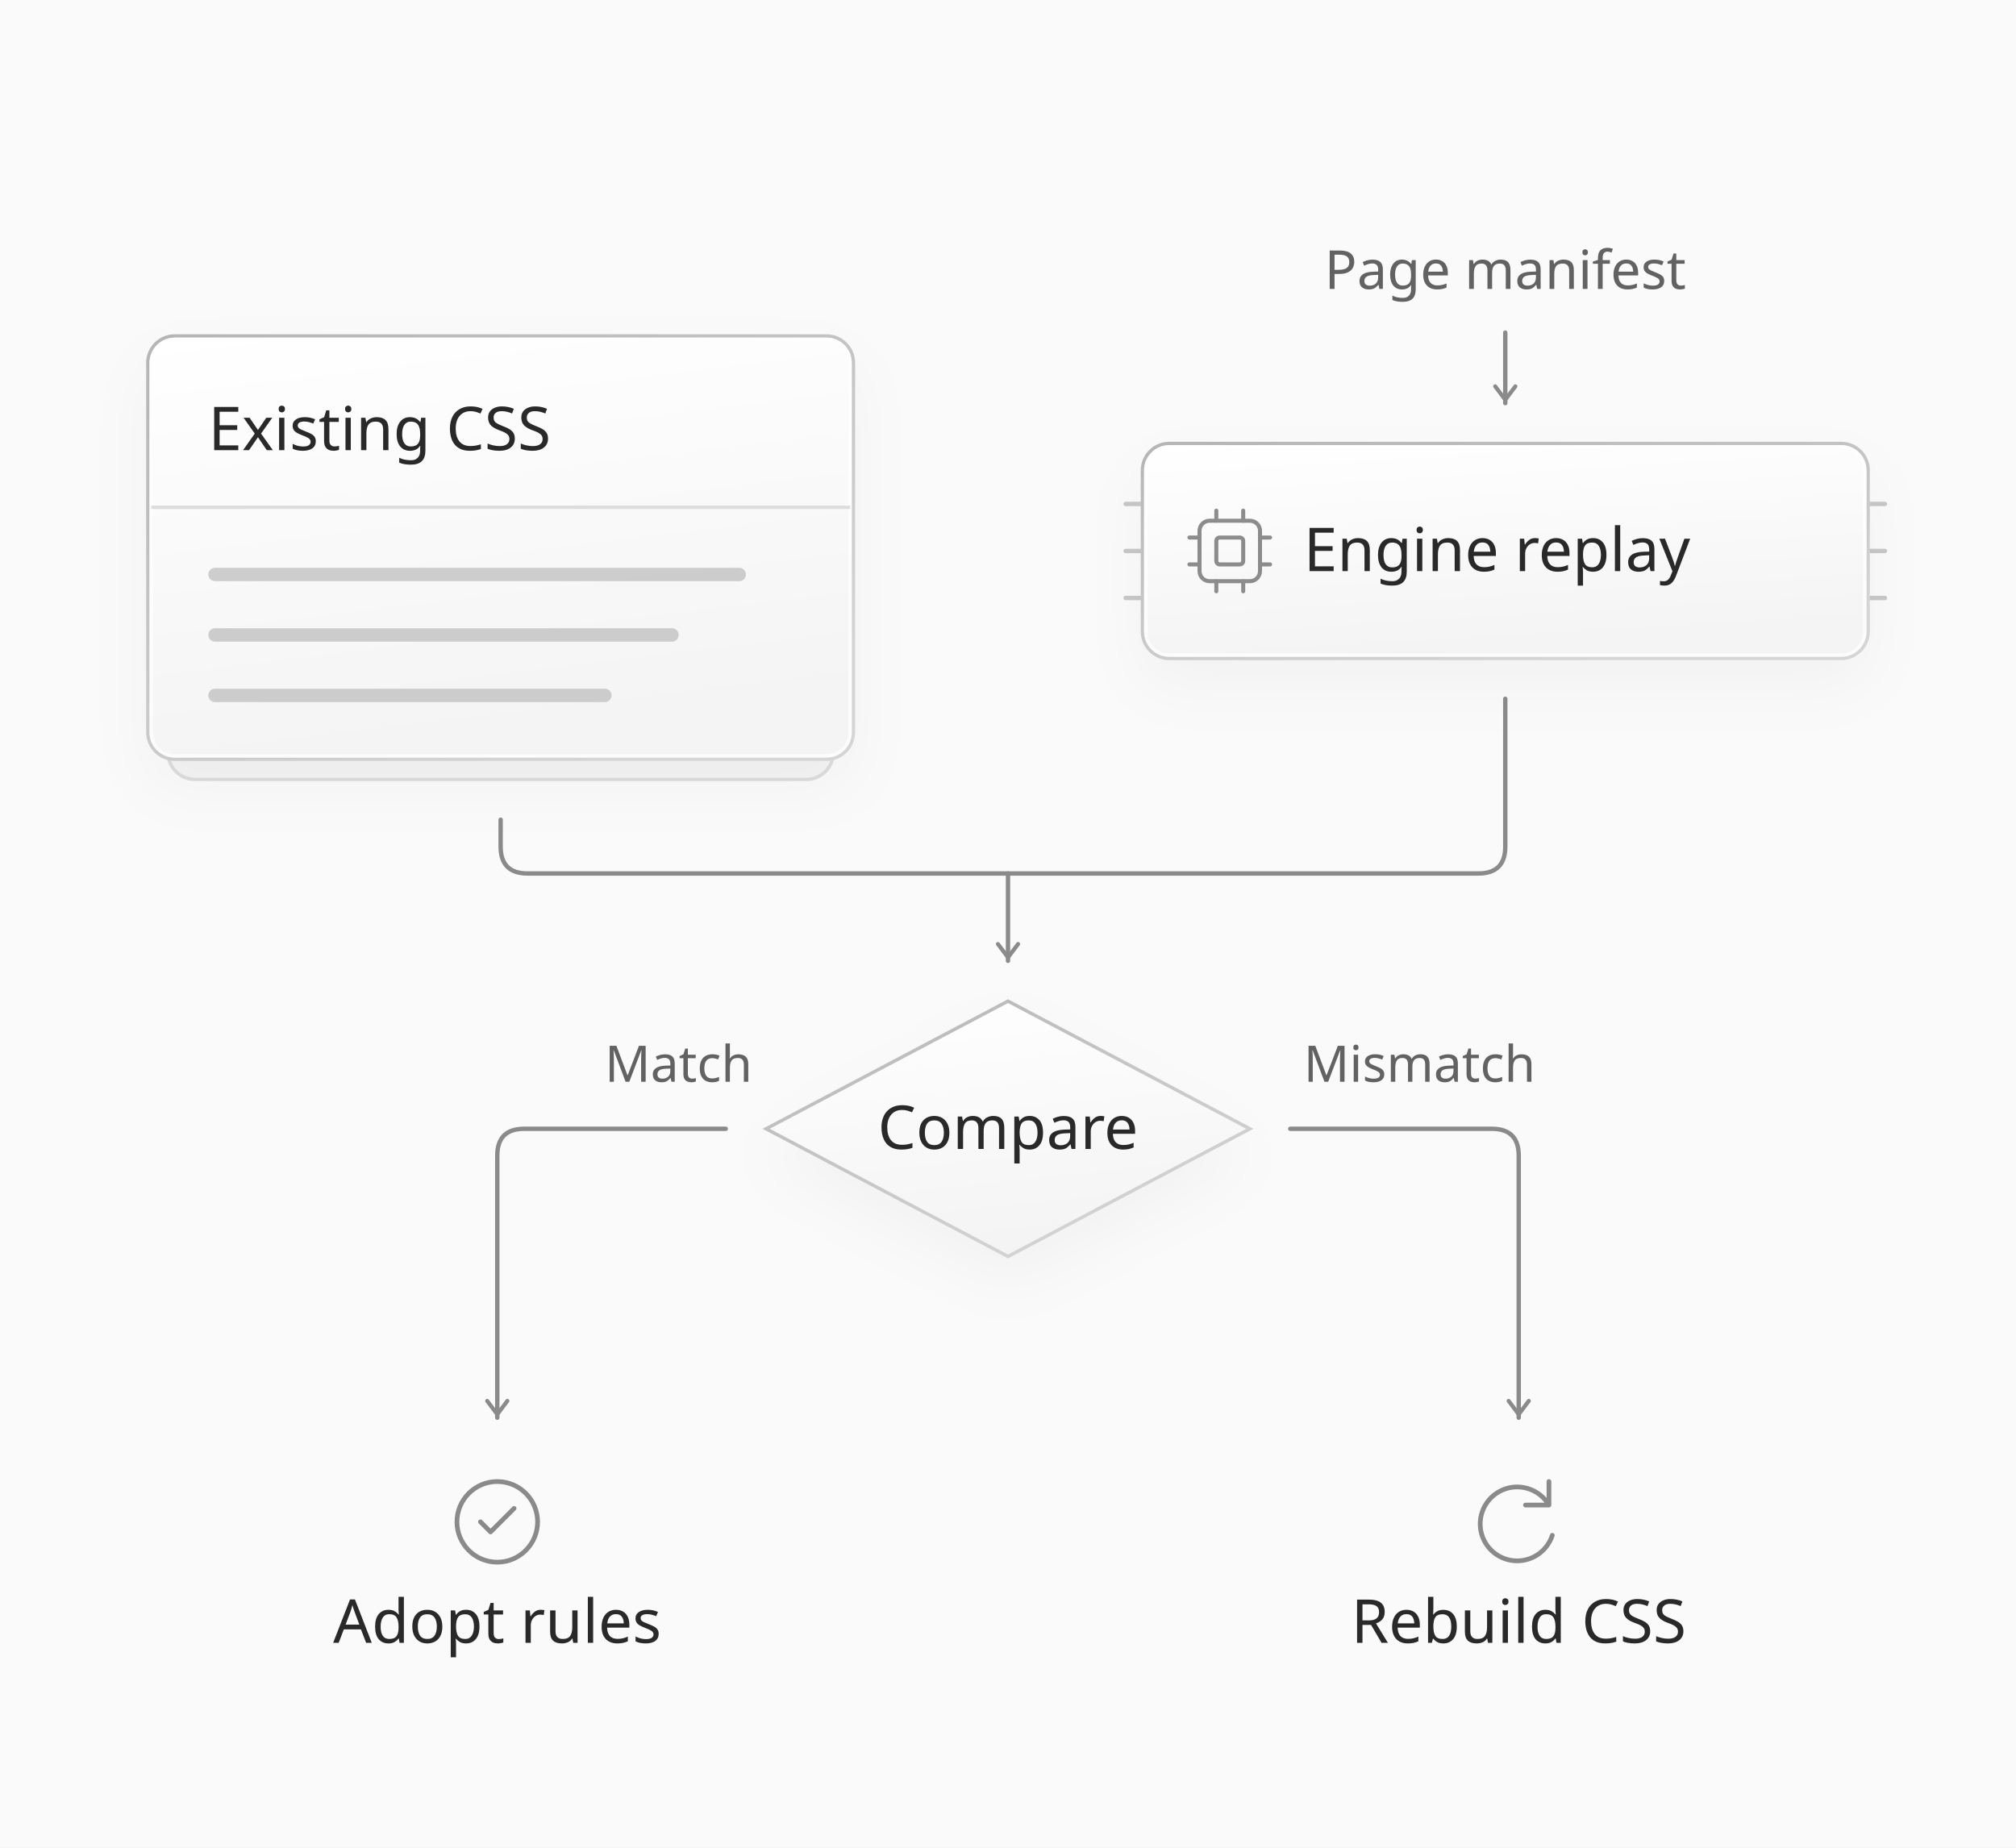
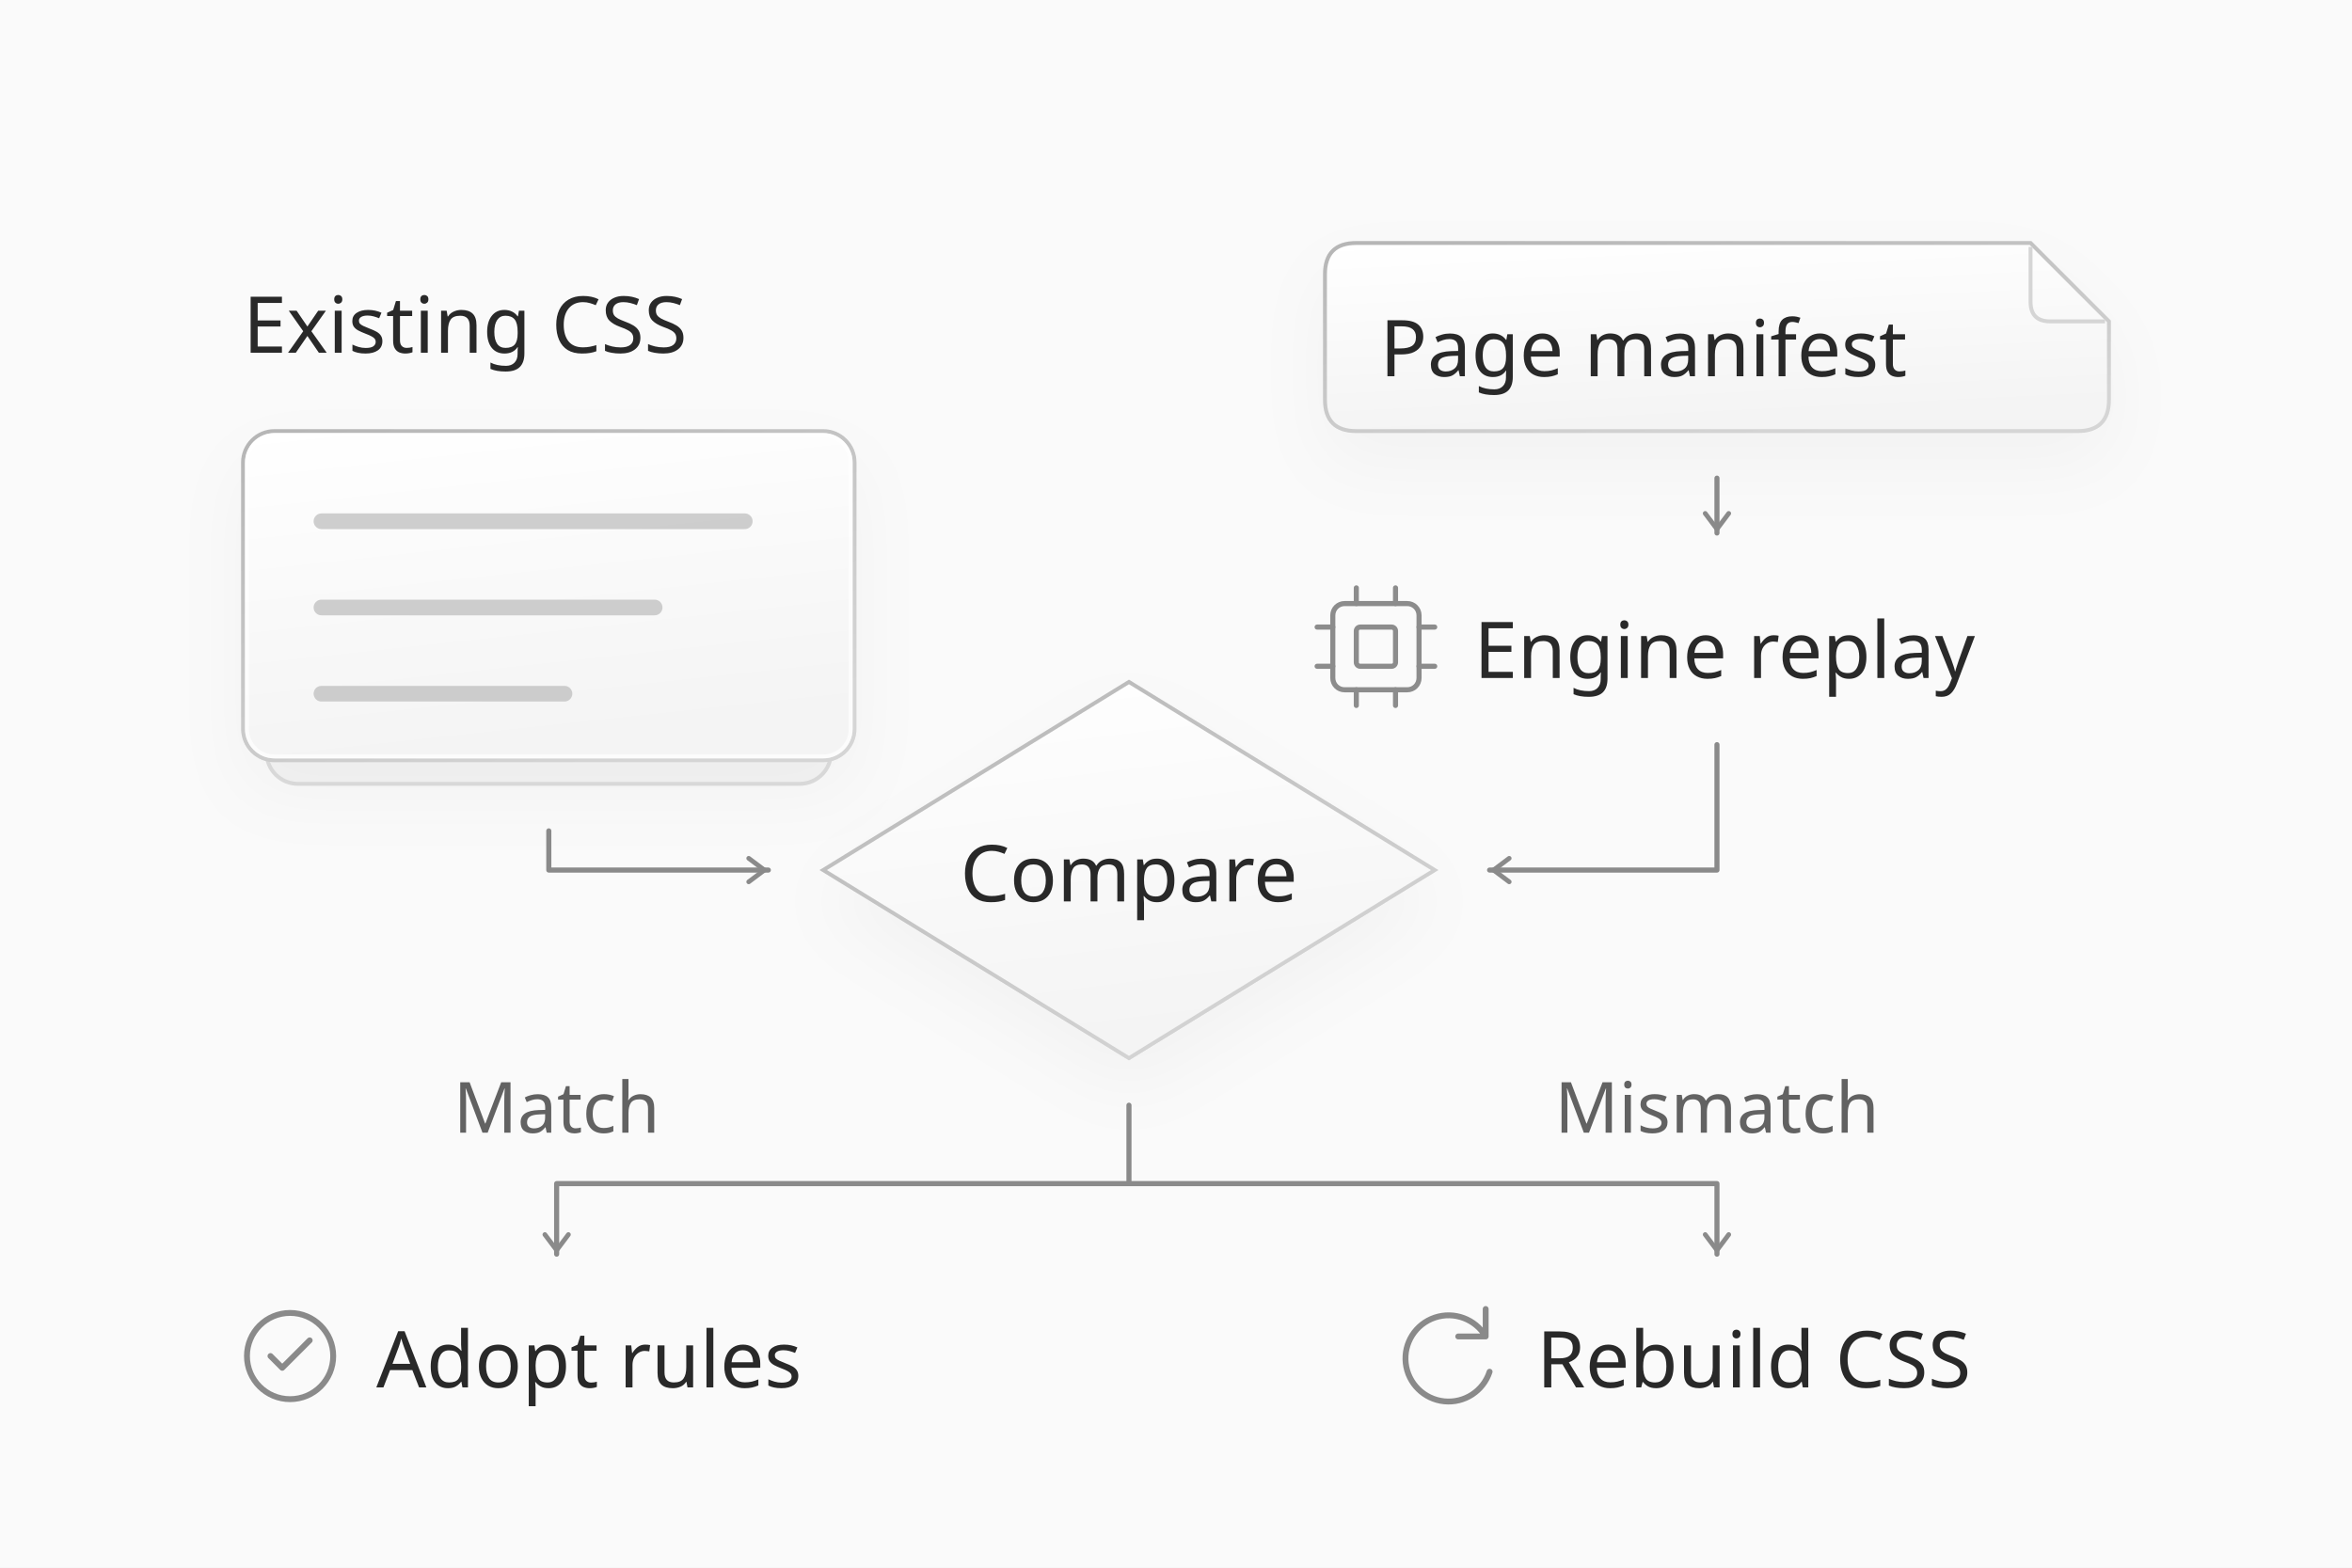
- <svg xmlns="http://www.w3.org/2000/svg" width="600" height="550" viewBox="0 0 600 550" role="img" aria-labelledby="title description" font-family="Geist, sans-serif">
+ <svg xmlns="http://www.w3.org/2000/svg" width="600" height="400" viewBox="0 0 600 400" role="img" aria-labelledby="title description" font-family="Geist, sans-serif">
  <defs>
    <linearGradient id="surface" x2=".2" y2="1">
      <stop stop-color="#ffffff" />
      <stop offset="1" stop-color="#f4f4f4" />
    </linearGradient>
    <linearGradient id="edge" x2=".65" y2="1">
      <stop stop-color="#b5b5b5" />
      <stop offset="1" stop-color="#d5d5d5" />
    </linearGradient>
    <filter id="shadow" x="-40%" y="-40%" width="180%" height="200%" color-interpolation-filters="sRGB">
      <feDropShadow dx="0" dy="1" stdDeviation="1" flood-color="#000000" flood-opacity=".04" />
      <feDropShadow dx="0" dy="8" stdDeviation="9" flood-color="#000000" flood-opacity=".035" />
    </filter>
    <marker id="arrow" viewBox="0 0 8 8" markerWidth="8" markerHeight="8" refX="7" refY="4" orient="auto" markerUnits="userSpaceOnUse">
      <path d="M2 1l4 3-4 3" fill="none" stroke="#8a8a8a" stroke-width="1.2" stroke-linecap="round" stroke-linejoin="round" />
    </marker>
  </defs>
-   <rect x="0" y="0" width="600" height="550" rx="0" fill="#fafafa" />
-   <g transform="translate(20 20)">
-     <g>
-       <rect x="30" y="86" width="198" height="126" rx="8" fill="#f4f4f4" stroke="#dcdcdc" />
-       <rect x="24" y="80" width="210" height="126" rx="8" fill="url(#surface)" stroke="url(#edge)" filter="url(#shadow)" />
-       <rect x="25" y="81" width="208" height="124" rx="7" fill="none" stroke="#ffffff" stroke-opacity=".7" />
-       <text x="42" y="114" font-size="18" font-weight="500" fill="#292929">Existing CSS</text>
-       <path d="M25 131H233" stroke="#dcdcdc" />
-       <rect x="42" y="149" width="160" height="4" rx="2" fill="#b6b6b6" opacity=".65" />
-       <rect x="42" y="167" width="140" height="4" rx="2" fill="#b6b6b6" opacity=".65" />
-       <rect x="42" y="185" width="120" height="4" rx="2" fill="#b6b6b6" opacity=".65" />
+   <rect x="0" y="0" width="600" height="400" rx="0" fill="#fafafa" />
+   <g transform="translate(0 0)">
+     <text x="62" y="90" font-size="20" font-weight="500" fill="#292929">Existing CSS</text>
+     <rect x="68" y="116" width="144" height="84" rx="8" fill="#f4f4f4" stroke="#dcdcdc" />
+     <rect x="62" y="110" width="156" height="84" rx="8" fill="url(#surface)" stroke="url(#edge)" filter="url(#shadow)" />
+     <rect x="63" y="111" width="154" height="82" rx="7" fill="none" stroke="#ffffff" stroke-opacity=".7" />
+     <rect x="80" y="131" width="112" height="4" rx="2" fill="#b6b6b6" opacity=".65" />
+     <rect x="80" y="153" width="89" height="4" rx="2" fill="#b6b6b6" opacity=".65" />
+     <rect x="80" y="175" width="66" height="4" rx="2" fill="#b6b6b6" opacity=".65" />
+     <path d="M346 62H518L538 82V102Q538 110 530 110H346Q338 110 338 102V70Q338 62 346 62Z" fill="url(#surface)" stroke="url(#edge)" filter="url(#shadow)" />
+     <path d="M518 63V77Q518 82 523 82H537" fill="none" stroke="#d5d5d5" />
+     <text x="352" y="96" font-size="20" font-weight="500" fill="#292929">Page manifest</text>
+     <path d="M438 122V136" fill="none" stroke="#8a8a8a" stroke-width="1.3" stroke-linecap="round" stroke-linejoin="round" marker-end="url(#arrow)" />
+     <g transform="translate(340 154)" fill="none" stroke="#8c8c8c" stroke-width="1.3" stroke-linecap="round" stroke-linejoin="round">
+       <rect width="22" height="22" rx="3" />
+       <rect x="6" y="6" width="10" height="10" rx="1" />
+       <path d="M6-4v4m10-4v4M6 22v4m10-4v4M-4 6h4m-4 10h4M22 6h4m-4 10h4" />
    </g>
-     <text x="428" y="66" font-size="16" font-weight="500" fill="#626262" text-anchor="middle">Page manifest</text>
-     <path d="M428 79V100" fill="none" stroke="#8a8a8a" stroke-width="1.3" stroke-linecap="round" stroke-linejoin="round" marker-end="url(#arrow)" />
-     <g>
-       <path d="M315 130h5m216 0h5" fill="none" stroke="#8a8a8a" stroke-width="1.3" stroke-linecap="round" stroke-linejoin="round" stroke-opacity=".45" />
-       <path d="M315 144h5m216 0h5" fill="none" stroke="#8a8a8a" stroke-width="1.3" stroke-linecap="round" stroke-linejoin="round" stroke-opacity=".45" />
-       <path d="M315 158h5m216 0h5" fill="none" stroke="#8a8a8a" stroke-width="1.3" stroke-linecap="round" stroke-linejoin="round" stroke-opacity=".45" />
-       <rect x="320" y="112" width="216" height="64" rx="8" fill="url(#surface)" stroke="url(#edge)" filter="url(#shadow)" />
-       <rect x="321" y="113" width="214" height="62" rx="7" fill="none" stroke="#ffffff" stroke-opacity=".7" />
-       <g transform="translate(336 134)" stroke="#8c8c8c" stroke-width="1.2" fill="none" stroke-linecap="round">
-         <rect x="1" y="1" width="18" height="18" rx="3" />
-         <rect x="6" y="6" width="8" height="8" rx="1" />
-         <path d="M6-2v3m8-3v3M6 19v3m8-3v3M-2 6h3m-3 8h3M19 6h3m-3 8h3" />
-       </g>
-       <text x="368" y="150" font-size="18" font-weight="500" fill="#292929">Engine replay</text>
-     </g>
-     <path d="M129 224V232Q129 240 137 240H280M428 188V232Q428 240 420 240H280" fill="none" stroke="#8a8a8a" stroke-width="1.3" stroke-linecap="round" stroke-linejoin="round" />
-     <path d="M280 240V266" fill="none" stroke="#8a8a8a" stroke-width="1.3" stroke-linecap="round" stroke-linejoin="round" marker-end="url(#arrow)" />
-     <path d="M280 278L352 316L280 354L208 316Z" fill="url(#surface)" stroke="url(#edge)" filter="url(#shadow)" />
-     <text x="280" y="322" font-size="18" font-weight="500" fill="#292929" text-anchor="middle">Compare</text>
-     <path d="M196 316H136Q128 316 128 324V402" fill="none" stroke="#8a8a8a" stroke-width="1.3" stroke-linecap="round" stroke-linejoin="round" marker-end="url(#arrow)" />
-     <path d="M364 316H424Q432 316 432 324V402" fill="none" stroke="#8a8a8a" stroke-width="1.3" stroke-linecap="round" stroke-linejoin="round" marker-end="url(#arrow)" />
-     <text x="160" y="302" font-size="15" font-weight="400" fill="#626262">Match</text>
-     <text x="368" y="302" font-size="15" font-weight="400" fill="#626262">Mismatch</text>
-     <g transform="translate(128 433)" fill="none" stroke="#8a8a8a" stroke-width="1.4" stroke-linecap="round" stroke-linejoin="round">
-       <circle r="12" />
+     <text x="376" y="173" font-size="20" font-weight="500" fill="#292929">Engine replay</text>
+     <path d="M140 212V222H196" fill="none" stroke="#8a8a8a" stroke-width="1.3" stroke-linecap="round" stroke-linejoin="round" marker-end="url(#arrow)" />
+     <path d="M438 190V222H380" fill="none" stroke="#8a8a8a" stroke-width="1.3" stroke-linecap="round" stroke-linejoin="round" marker-end="url(#arrow)" />
+     <path d="M288 174L366 222L288 270L210 222Z" fill="url(#surface)" stroke="url(#edge)" filter="url(#shadow)" />
+     <text x="288" y="230" font-size="20" font-weight="500" fill="#292929" text-anchor="middle">Compare</text>
+     <path d="M288 282V302" fill="none" stroke="#8a8a8a" stroke-width="1.3" stroke-linecap="round" stroke-linejoin="round" />
+     <path d="M288 302H142V320" fill="none" stroke="#8a8a8a" stroke-width="1.3" stroke-linecap="round" stroke-linejoin="round" marker-end="url(#arrow)" />
+     <path d="M288 302H438V320" fill="none" stroke="#8a8a8a" stroke-width="1.3" stroke-linecap="round" stroke-linejoin="round" marker-end="url(#arrow)" />
+     <text x="142" y="289" font-size="18" font-weight="400" fill="#626262" text-anchor="middle">Match</text>
+     <text x="438" y="289" font-size="18" font-weight="400" fill="#626262" text-anchor="middle">Mismatch</text>
+     <g transform="translate(74 346)" fill="none" stroke="#8a8a8a" stroke-width="1.5" stroke-linecap="round" stroke-linejoin="round">
+       <circle r="11" />
      <path d="m-5 0 3 3 7-7" />
    </g>
-     <g transform="translate(432 433)" fill="none" stroke="#8a8a8a" stroke-width="1.4" stroke-linecap="round" stroke-linejoin="round">
+     <g transform="translate(370 346)" fill="none" stroke="#8a8a8a" stroke-width="1.5" stroke-linecap="round" stroke-linejoin="round">
      <path d="M9-5a11 11 0 1 0 1 9M9-12v7H2" />
    </g>
-     <text x="128" y="469" font-size="18" font-weight="500" fill="#292929" text-anchor="middle">Adopt rules</text>
-     <text x="432" y="469" font-size="18" font-weight="500" fill="#292929" text-anchor="middle">Rebuild CSS</text>
+     <text x="96" y="354" font-size="20" font-weight="500" fill="#292929">Adopt rules</text>
+     <text x="392" y="354" font-size="20" font-weight="500" fill="#292929">Rebuild CSS</text>
  </g>
</svg>
